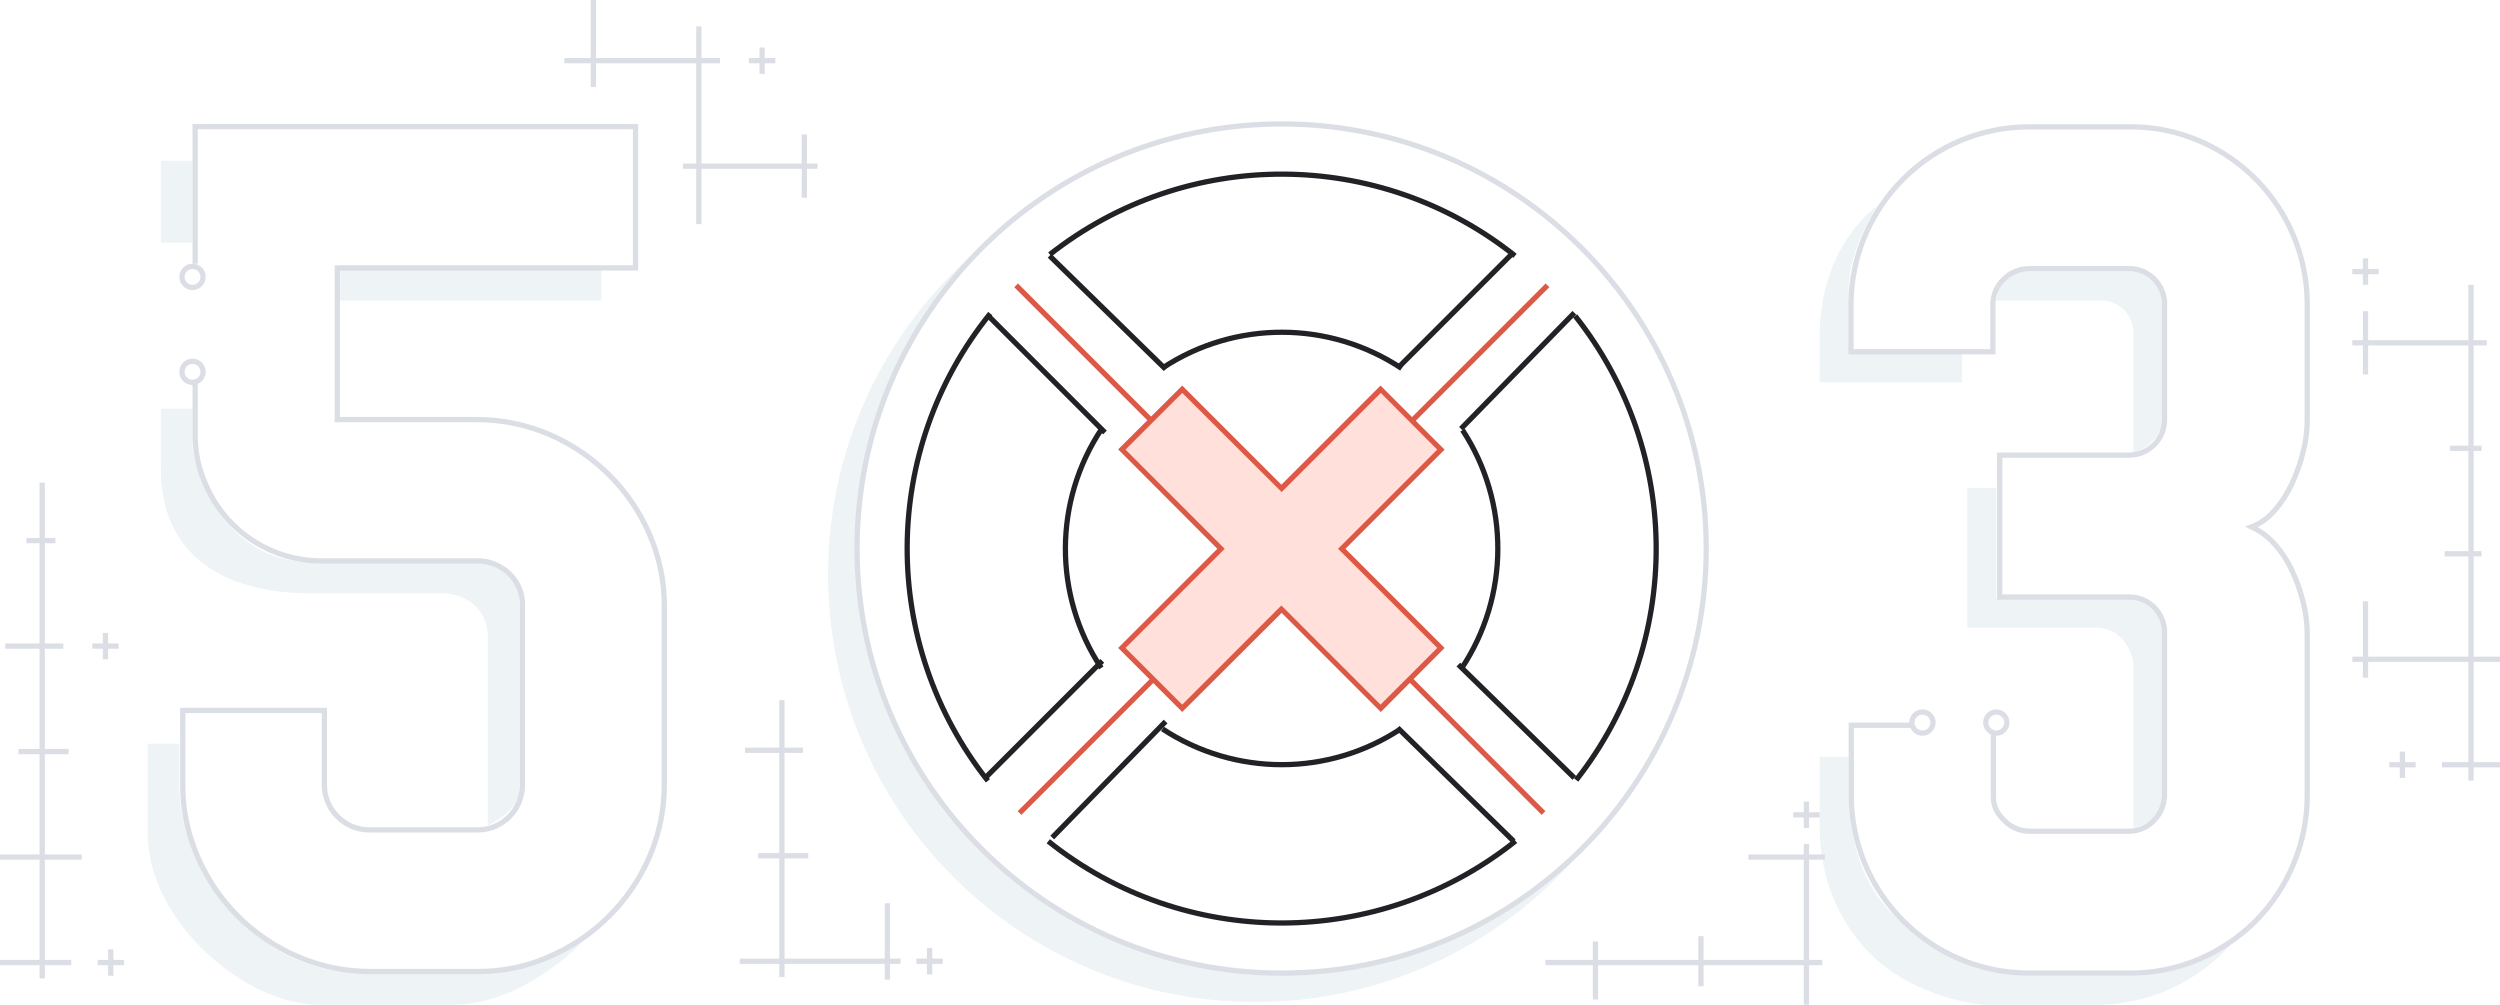
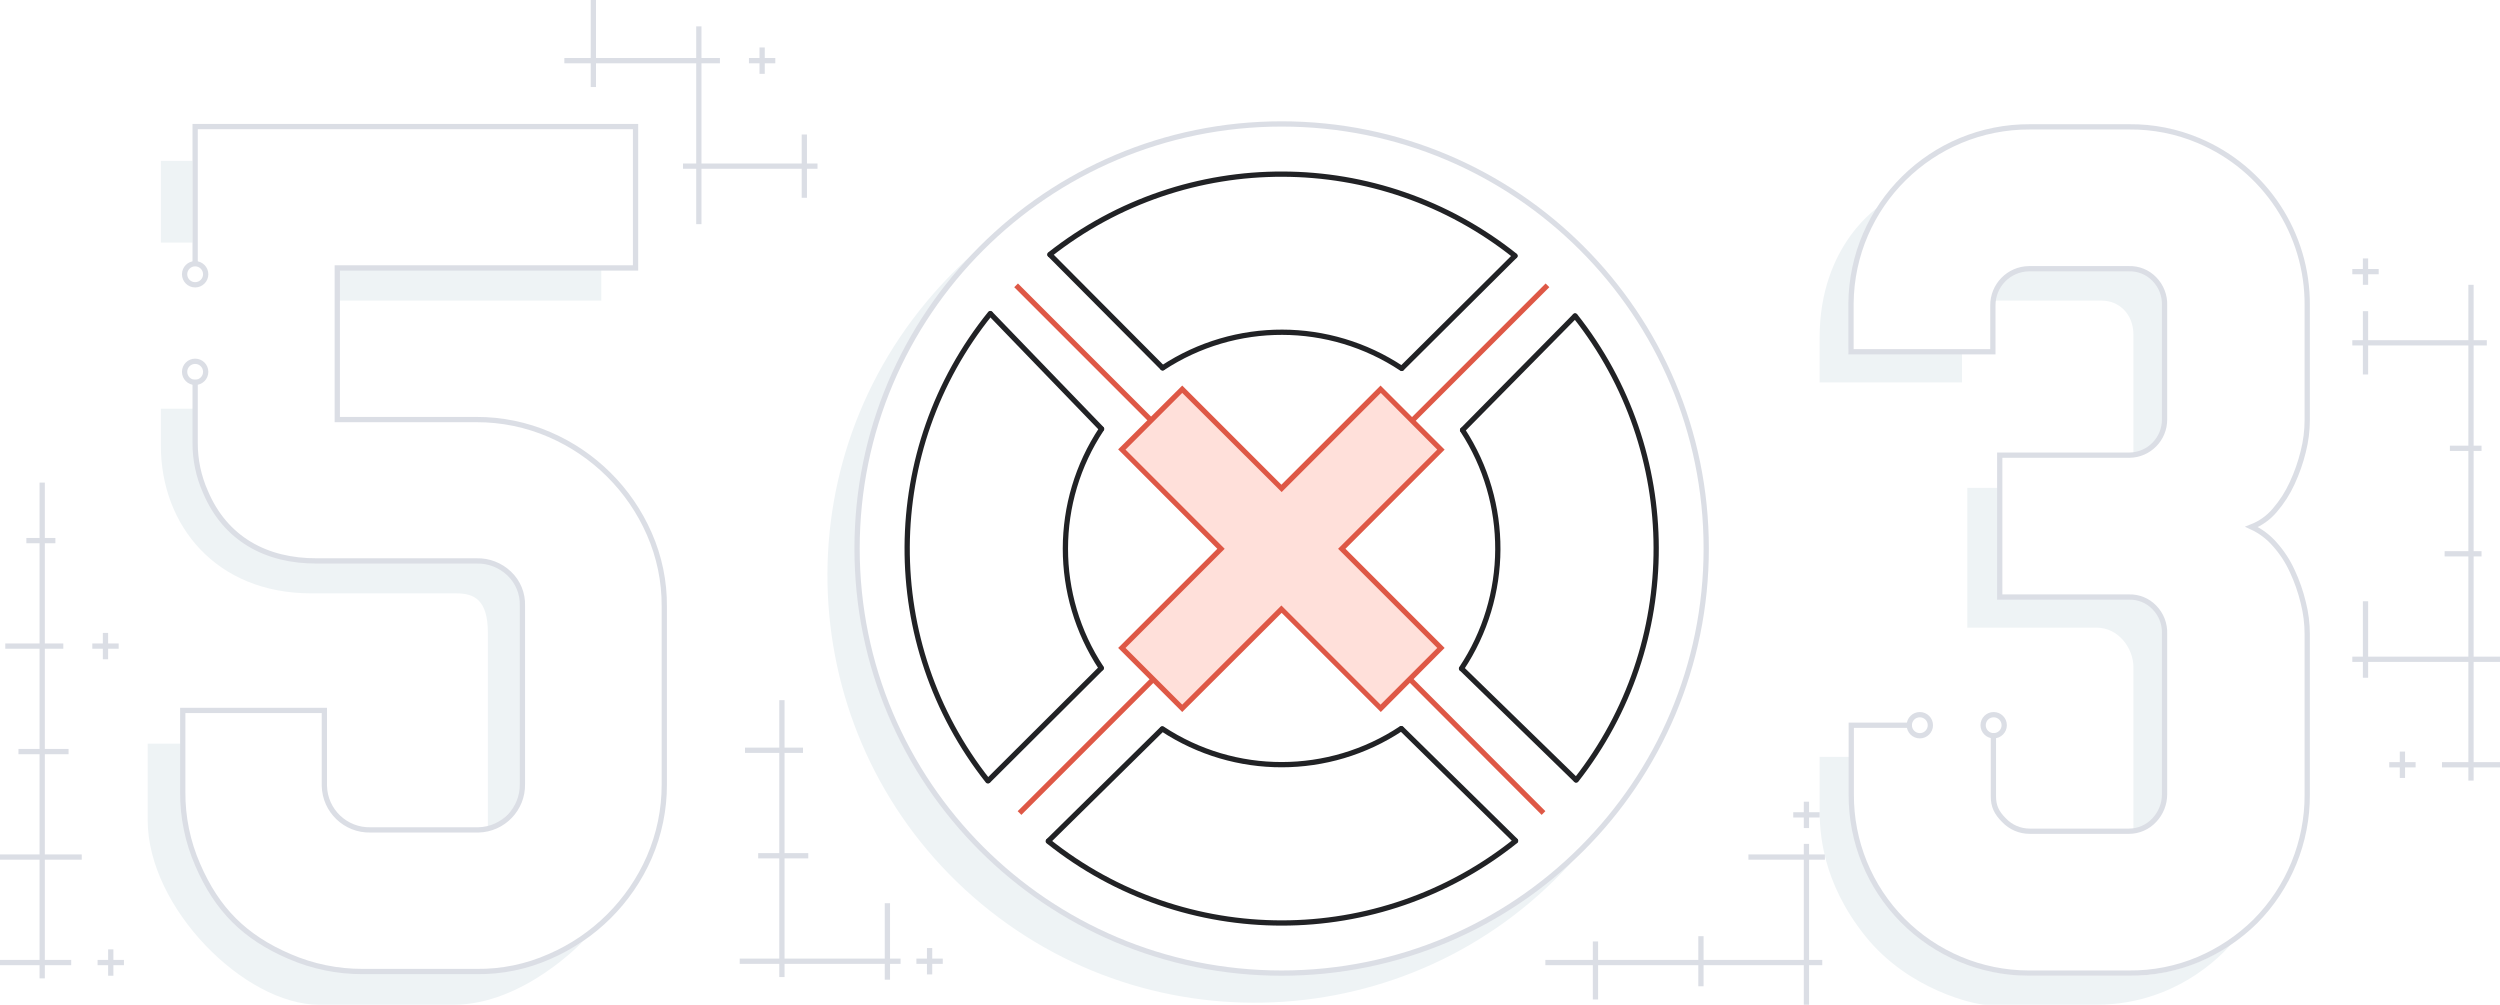
- <svg xmlns="http://www.w3.org/2000/svg" version="1.1" id="Слой_1" x="0" y="0" viewBox="0 0 948 381" xml:space="preserve">
-   <style>.st0{fill:#eef3f5}.st1{stroke:#dbdee5;stroke-width:2}.st1,.st2{fill:none}.st3,.st6{fill:none;stroke:#de5846;stroke-width:2}.st6{stroke:#212225}.st7{fill:#dbdee5}</style>
-   <g id="_503" transform="translate(-430 -224)">
-     <g id="_5">
-       <path id="Фигура_860" class="st0" d="M551 605c-28.2 0-65-31.7-65-65v-34h12v17c0 25.2 24.3 70 70 70h44c21.1 0 39-12 39-12s-22.4 24-49 24h-51zm64-139c0-12.7-10.3-17-17-17h-50c-36.2 0-57-16.9-57-47v-23h12v14c0 7.2 11.2 44 44 44h60c12 0 20 5.4 20 16v71c0 7.4-12 13-12 13v-71zm-56-128v-12h99v12h-99zm-68-22v-31h12v31h-12z" />
-       <path id="_5_копия" class="st1" d="M504 368v21c0 6.4 1.3 12.7 3.9 18.5 7.5 17.8 25 29.3 44.3 29.2h58.5c4.6-.1 9.1 1.6 12.4 4.8 3.3 3.2 5.2 7.6 5 12.2v67.6c.2 9.5-7.4 17.3-16.8 17.4h-40.8c-9.5.2-17.3-7.3-17.5-16.8v-28.5h-53.7v27.9c-.1 9.5 1.9 19 5.7 27.7 7.3 16.9 20.8 30.4 37.8 37.7 8.7 3.8 18.2 5.7 27.7 5.7h40.2c9.5.1 19-1.8 27.7-5.7a72.69 72.69 0 0037.8-37.6c3.8-8.7 5.7-18.1 5.7-27.6V454c.1-9.5-1.9-18.9-5.7-27.6-7.3-16.9-20.9-30.3-37.8-37.6-8.7-3.8-18.2-5.7-27.7-5.7h-52.8v-57.5H671V272H504v52" />
-       <g id="Эллипс_862" transform="translate(498 324)">
-         <circle class="st2" cx="5" cy="5" r="5" />
-         <circle class="st1" cx="5" cy="5" r="4" />
-       </g>
-       <g id="Эллипс_862_копия" transform="translate(498 360)">
-         <circle class="st2" cx="5" cy="5" r="5" />
-         <circle class="st1" cx="5" cy="5" r="4" />
-       </g>
-     </g>
-     <g id="Группа_89_копия_2">
-       <path id="Эллипс_634" class="st0" d="M755 434c0 103.8 91.1 159 161 159 30.3 0 83.7-13.3 114.4-47.2-57.3 68.7-159.5 77.9-228.2 20.5s-77.9-159.5-20.5-228.2c5.9-7.1 12.5-13.7 19.5-19.7-7.2 7.8-46.2 46-46.2 115.6z" />
-       <g id="Эллипс_634_копия_3" transform="translate(754 270)">
-         <circle class="st2" cx="162" cy="162" r="162" />
-         <circle class="st1" cx="162" cy="162" r="161" />
-       </g>
-       <g id="Группа_88">
-         <path id="Фигура_639" class="st3" d="M1016.8 332.2l-51.2 51.2m-98.3 98.2l-50.7 50.7" />
-         <path id="Фигура_639_копия" class="st3" d="M1015.3 532.3L965 481.9m-98.2-98.2l-51.5-51.5" />
-         <g id="Фигура_643">
-           <path d="M953.6 492.6l-36.9-36.9-.7-.7-.7.7-36.9 36.9-22.9-22.9 36.9-36.9.7-.7-.7-.7-36.9-36.9 22.9-22.9 36.9 36.9.7.7.7-.7 36.9-36.9 22.9 22.9-36.9 36.9-.7.7.7.7 36.9 36.9-22.9 22.9z" fill="#ffe0da" />
-           <path d="M878.3 373l-21.5 21.5 36.2 36.2 1.4 1.4-1.4 1.4-36.2 36.2 21.5 21.5 36.2-36.2 1.4-1.4 1.4 1.4 36.2 36.2 21.5-21.5-36.2-36.2-1.4-1.4 1.4-1.4 36.2-36.2-21.4-21.5-36.2 36.2-1.4 1.4-1.4-1.4-36.3-36.2m0-2.8l37.6 37.6 37.6-37.6 24.3 24.3-37.6 37.6 37.6 37.6-24.2 24.3-37.6-37.6-37.7 37.6-24.3-24.3 37.6-37.6-37.6-37.7 24.3-24.2z" fill="#de5846" />
-         </g>
-       </g>
-       <path id="Эллипс_634_копия_2" class="st6" d="M1027.3 343.8c40.8 51.5 41 124.3.4 176m-23 23.1c-51.8 41.4-125.4 41.5-177.2.1m-22.9-22.9c-41.1-52-40.8-125.6.9-177.2m22.6-22.4c51.8-40.8 124.9-40.6 176.4.5" />
-       <path id="Эллипс_634_копия" class="st6" d="M984.6 387.1c18 27.5 17.8 63.1-.4 90.4m-22.9 22.8c-27.4 18.2-63 18.2-90.5.1m-23.2-23.1c-18.2-27.5-18.1-63.2.1-90.6m23.2-23.2c27.5-18.1 63.2-18 90.6.2" />
-       <path id="Фигура_642" class="st6" d="M1004 543l-44-43" />
-       <path id="Фигура_642_копия" class="st6" d="M1027 519l-44-43" />
-       <path id="Фигура_642_копия_2" class="st6" d="M849 388l-44-44" />
-       <path id="Фигура_642_копия_2-2" class="st6" d="M872 364l-44-43" />
-       <path id="Фигура_642_копия_3" class="st6" d="M804 518.6l44-44" />
-       <path id="Фигура_642_копия_3-2" class="st6" d="M829 541.6l43-44" />
-       <path id="Фигура_642_копия_3-3" class="st6" d="M960 363.6l44-44" />
-       <path id="Фигура_642_копия_3-4" class="st6" d="M984 386.6l43-44" />
-     </g>
-     <g id="_3">
-       <path id="Фигура_757" class="st0" d="M1183 605c-3.9 0-31.5-3.4-48-24s-15-41.6-15-50v-20h11v13c0 10.3 1.8 32.5 17 47s31.5 23 53 23h37c13.6-.1 26.8-4.2 38-12 0 0-18.1 23-51 23h-42zm56-128c0-7.1-5.6-15-14-15h-49v-53h11v42h52c6.6 0 11 8 11 12v63c0 10-11 12-11 12v-61zm0-126c0-8.1-5.6-13-12-13h-40s.9-11 12-11h39c5 0 12 2.3 12 12v44c0 9-11 13-11 13v-45zm-119 18v-17c0-35.6 22-50 22-50s-11 15.8-11 32v24h43v11h-54z" />
-       <path id="_3_копия" class="st1" d="M1155 499h-23v26.2c-.2 37.3 29.9 67.6 67.1 67.8h38.3c9 .1 18-1.7 26.3-5.2 8-3.4 15.3-8.3 21.5-14.4 12.7-12.8 19.8-30.1 19.7-48.1v-60.8c0-4.1-.5-8.1-1.5-12-1-4.1-2.4-8.2-4.2-12-1.7-3.7-3.9-7.1-6.6-10.1-2.4-2.8-5.4-5-8.8-6.6 3.4-1.3 6.4-3.5 8.8-6.3 2.7-3.1 4.9-6.6 6.6-10.3 1.8-3.9 3.2-7.9 4.2-12 1-3.9 1.5-8 1.5-12v-43.3c.2-27.3-16-52-41.2-62.6-8.3-3.5-17.2-5.3-26.3-5.2h-37.6c-37.2-.2-67.6 29.8-67.9 67v18.3h53.8v-17.5c-.1-3.8 1.4-7.5 4.2-10.1 2.6-2.6 6.2-4 9.8-3.9h37.6c3.6-.1 7.1 1.4 9.6 3.9 2.6 2.7 4.1 6.3 3.9 10.1V383c.1 7.4-5.9 13.5-13.3 13.6h-49.2v53.8h49c3.6-.1 7.1 1.4 9.6 3.9 2.6 2.7 4.1 6.3 3.9 10.1v60.8c0 3.7-1.4 7.2-3.9 9.8-2.5 2.7-6 4.2-9.6 4.2h-37.6c-3.7 0-7.3-1.5-9.8-4.2-2.8-2.8-4-5.3-4-9v-24" />
-       <g id="Эллипс_757" transform="translate(1154 493)">
-         <circle class="st2" cx="5" cy="5" r="5" />
-         <circle class="st1" cx="5" cy="5" r="4" />
-       </g>
-       <g id="Эллипс_757-2" transform="translate(1182 493)">
-         <circle class="st2" cx="5" cy="5" r="5" />
-         <circle class="st1" cx="5" cy="5" r="4" />
-       </g>
-     </g>
-     <g id="шьфп_копия_9">
-       <path id="Прямоугольник_1_копия_15" class="st7" d="M1114 605v-15h-38v8h-2v-8h-38v13h-2v-13h-18v-2h18v-7h2v7h38v-9h2v9h38v-38h-21v-2h21v-4h2v4h6v2h-6v38h5v2h-5v15h-2zm0-67v-4h-4v-2h4v-4h2v4h4v2h-4v4h-2z" />
-       <path id="Прямоугольник_1_копия_31" class="st7" d="M765.5 595.5v-6h-38v5h-2v-5h-15v-2h15v-38h-8v-2h8v-38h-13v-2h13v-18h2v18h7v2h-7v38h9v2h-9v38h38v-21h2v21h4v2h-4v6h-2zm16-2v-4h-4v-2h4v-4h2v4h4v2h-4v4h-2z" />
-       <path id="Прямоугольник_1_копия_17" class="st7" d="M1366 520v-5h-10v-2h10v-38h-38v6h-2v-6h-4v-2h4v-21h2v21h38v-38h-9v-2h9v-38h-7v-2h7v-38h-38v11h-2v-11h-4v-2h4v-11h2v11h38v-21h2v21h5v2h-5v38h3v2h-3v38h3v2h-3v38h10v2h-10v38h10v2h-10v5h-2zm-26-1v-4h-4v-2h4v-4h2v4h4v2h-4v4h-2zm-14-187v-4h-4v-2h4v-4h2v4h4v2h-4v4h-2z" />
-       <path id="Прямоугольник_1_копия_16" class="st7" d="M445 595v-5h-15v-2h15v-38h-15v-2h15v-38h-8v-2h8v-38h-13v-2h13v-38h-5v-2h5v-21h2v21h4v2h-4v38h7v2h-7v38h9v2h-9v38h14v2h-14v38h10v2h-10v5h-2zm26-1v-4h-4v-2h4v-4h2v4h4v2h-4v4h-2zm-2-120v-4h-4v-2h4v-4h2v4h4v2h-4v4h-2z" />
-       <path id="Прямоугольник_1_копия_22" class="st7" d="M694 309v-21h-5v-2h5v-38h-38v9h-2v-9h-10v-2h10v-22h2v22h38v-12h2v12h7v2h-7v38h38v-11h2v11h4v2h-4v11h-2v-11h-38v21h-2zm24-57v-4h-4v-2h4v-4h2v4h4v2h-4v4h-2z" />
-     </g>
+ <svg xmlns="http://www.w3.org/2000/svg" width="948" height="381">
+   <path d="M121 381c-28.2 0-65-36.7-65-70v-29h13l.607 20.828C69.607 330.405 92.3 369 138 369h44c21.1 0 39-12 39-12s-22.4 24-49 24zm64-141c0-12.7-5.3-15-12-15h-55c-36.2 0-57-25.9-57-56v-14h13v14c0 10.631 10.2 44 43 44h60c12 0 21 5.3 21 15.9l-.082 70.248C197.918 306.548 185 315 185 315zm-57-126v-12h100v12zM61 92V61h12v31z" fill="#eef3f5" />
+   <path d="M74 144v24a45.163 45.163 0 003.9 18.5c7.5 17.8 23 26.3 42.3 26.2h60.5a17.281 17.281 0 0112.4 4.8 16.079 16.079 0 015 12.2v67.6a17.075 17.075 0 01-16.7 17.4h-40.9A17.1 17.1 0 01123 298v-28.6H69.3v30.9A67.709 67.709 0 0075 328c7.3 16.9 17.8 27.4 34.8 34.7a69.38 69.38 0 0027.7 5.7h43.2a66.12 66.12 0 0027.7-5.7 72.689 72.689 0 0037.8-37.6 68.905 68.905 0 005.7-27.6V230a67.247 67.247 0 00-5.7-27.6 72.69 72.69 0 00-37.8-37.6 69.38 69.38 0 00-27.7-5.7h-52.8v-57.5H241V48H74v52" fill="none" stroke="#dbdee5" stroke-width="2" />
+   <g transform="translate(68 100)" fill="none">
+     <circle cx="5" cy="5" r="5" />
+     <circle cx="4" cy="4" r="4" transform="translate(2)" stroke="#dbdee5" stroke-width="2" />
  </g>
+   <g transform="translate(68 136)" fill="none">
+     <circle cx="5" cy="5" r="5" />
+     <circle cx="4" cy="4" r="4" transform="translate(2 1)" stroke="#dbdee5" stroke-width="2" />
+   </g>
+   <path d="M325 210c0 103.8 91.1 159 161 159 30.3 0 83.7-13.3 114.4-47.2-57.2 68.8-159.3 78.2-228.2 21-68.8-57.2-78.2-159.3-21-228.2.2-.2.3-.4.5-.6a164.931 164.931 0 0119.5-19.7C364 102.2 325 140.4 325 210z" fill="#eef3f5" />
+   <g transform="translate(324 46)" fill="none">
+     <circle cx="162" cy="162" r="162" />
+     <circle cx="161" cy="161" r="161" transform="translate(1 1)" stroke="#dbdee5" stroke-width="2" />
+   </g>
+   <path d="M586.8 108.2l-51.2 51.2m-98.3 98.2l-50.7 50.7m198.7 0L535 257.9m-98.2-98.2l-51.5-51.5" fill="none" stroke="#de5846" stroke-width="2" />
+   <path d="M523.6 268.6l-36.9-36.9-.7-.7-.7.7-36.9 36.9-22.9-22.9 36.9-36.9.7-.7-.7-.7-36.9-36.9 22.9-22.9 36.9 36.9.7.7.7-.7 36.9-36.9 22.9 22.9-36.9 36.9-.7.7.7.7 36.9 36.9z" fill="#ffe0da" />
+   <path d="M448.3 149l-21.5 21.5 36.2 36.2 1.4 1.4-1.4 1.4-36.2 36.2 21.5 21.5 36.2-36.2 1.4-1.4 1.4 1.4 36.2 36.2 21.5-21.5-36.2-36.2-1.4-1.4 1.4-1.4 36.2-36.2-21.4-21.5-36.2 36.2-1.4 1.4-1.4-1.4-36.3-36.2m0-2.8l37.6 37.6 37.6-37.6 24.3 24.3-37.6 37.6 37.6 37.6-24.2 24.3-37.6-37.6-37.7 37.6-24.3-24.3 37.6-37.6-37.6-37.7z" fill="#de5846" />
+   <g data-name="Сгруппировать 893" fill="none" stroke="#212225" stroke-linecap="round" stroke-width="2">
+     <path d="M597.3 119.8a142.11 142.11 0 01.4 176m-23 23.1a141.933 141.933 0 01-177.2.1m-22.9-22.9a141.935 141.935 0 01.9-177.2m22.6-22.4a142 142 0 01176.4.5m-19.9 66.1a82.038 82.038 0 01-.4 90.4m-22.9 22.8a82.015 82.015 0 01-90.5.1m-23.2-23.1a81.993 81.993 0 01.1-90.6m23.2-23.2a82.181 82.181 0 0190.6.2" />
+     <path data-name="Контур 690" d="M554.629 163.039l42.563-43.163" />
+     <path data-name="Контур 694" d="M554.291 253.58l43.234 42.081" />
+     <path data-name="Контур 693" d="M417.705 162.612l-42.043-43.572" />
+     <path data-name="Контур 697" d="M417.561 253.392l-42.762 42.59" />
+     <path data-name="Контур 691" d="M531.6 139.636l42.816-42.555" />
+     <path data-name="Контур 695" d="M531.439 276.309l43.225 42.459" />
+     <path data-name="Контур 692" d="M440.826 139.468l-42.6-42.822" />
+     <path data-name="Контур 696" d="M440.658 276.479l-43.041 42.383" />
+   </g>
+   <path d="M753 381c-3.9 0-29.186-5.44-45.686-26.04S690 315.4 690 307v-20h11.791v13.089c0 10.3 2.2 32.542 17.4 47.042S749.5 370 771 370h37a67.143 67.143 0 0038-12s-18.1 23-51 23zm56-128c0-7.1-5.6-15-14-15h-49v-53h12.07l.555 41.068L809 227c6.6 0 11 8 11 12v63c0 10-11 12.787-11 12.787zm0-126c0-8.1-5.6-13-12-13h-41s1.9-12 13-12h39a12.976 12.976 0 0112.865 13.462v45.323c0 9-11.865 11.215-11.865 11.215zm-119 18v-17c0-35.6 23-50 23-50s-11 15.8-11 32l-1 24h43v11z" fill="#eef3f5" />
+   <path d="M725 275h-23v26.2a67.389 67.389 0 0067.1 67.8h38.3a66.014 66.014 0 0026.3-5.2 69.392 69.392 0 0021.5-14.4 67.774 67.774 0 0019.7-48.1v-60.8a48.711 48.711 0 00-1.5-12 63.242 63.242 0 00-4.2-12 40 40 0 00-6.6-10.1 26.147 26.147 0 00-8.8-6.6 22.007 22.007 0 008.8-6.3 43.012 43.012 0 006.6-10.3 65.763 65.763 0 004.2-12 48.711 48.711 0 001.5-12v-43.3a67.285 67.285 0 00-41.2-62.6 66.014 66.014 0 00-26.3-5.2h-37.6a67.582 67.582 0 00-67.9 67v18.3h53.8v-17.5a13.849 13.849 0 0113.7-14h37.9a12.822 12.822 0 019.6 3.9 13.553 13.553 0 013.9 10.1V159a13.487 13.487 0 01-13.3 13.6h-49.2v53.8h49a12.822 12.822 0 019.6 3.9 13.553 13.553 0 013.9 10.1v60.8a14.277 14.277 0 01-3.9 9.8 13.1 13.1 0 01-9.6 4.2h-37.6a13.38 13.38 0 01-9.8-4.2c-2.8-2.8-4-5.3-4-9v-24" fill="none" stroke="#dbdee5" stroke-width="2" />
+   <g transform="translate(724 269)" fill="none">
+     <circle cx="5" cy="5" r="5" />
+     <circle cx="4" cy="4" r="4" transform="translate(0 2)" stroke="#dbdee5" stroke-width="2" />
+   </g>
+   <g transform="translate(752 269)" fill="none">
+     <circle cx="5" cy="5" r="5" />
+     <circle cx="4" cy="4" r="4" transform="translate(0 2)" stroke="#dbdee5" stroke-width="2" />
+   </g>
+   <path d="M684 381v-15h-38v8h-2v-8h-38v13h-2v-13h-18v-2h18v-7h2v7h38v-9h2v9h38v-38h-21v-2h21v-4h2v4h6v2h-6v38h5v2h-5v15zm0-67v-4h-4v-2h4v-4h2v4h4v2h-4v4zm-348.5 57.5v-6h-38v5h-2v-5h-15v-2h15v-38h-8v-2h8v-38h-13v-2h13v-18h2v18h7v2h-7v38h9v2h-9v38h38v-21h2v21h4v2h-4v6zm16-2v-4h-4v-2h4v-4h2v4h4v2h-4v4zM936 296v-5h-10v-2h10v-38h-38v6h-2v-6h-4v-2h4v-21h2v21h38v-38h-9v-2h9v-38h-7v-2h7v-38h-38v11h-2v-11h-4v-2h4v-11h2v11h38v-21h2v21h5v2h-5v38h3v2h-3v38h3v2h-3v38h10v2h-10v38h10v2h-10v5zm-26-1v-4h-4v-2h4v-4h2v4h4v2h-4v4zm-14-187v-4h-4v-2h4v-4h2v4h4v2h-4v4zM15 371v-5H0v-2h15v-38H0v-2h15v-38H7v-2h8v-38H2v-2h13v-38h-5v-2h5v-21h2v21h4v2h-4v38h7v2h-7v38h9v2h-9v38h14v2H17v38h10v2H17v5zm26-1v-4h-4v-2h4v-4h2v4h4v2h-4v4zm-2-120v-4h-4v-2h4v-4h2v4h4v2h-4v4zM264 85V64h-5v-2h5V24h-38v9h-2v-9h-10v-2h10V0h2v22h38V10h2v12h7v2h-7v38h38V51h2v11h4v2h-4v11h-2V64h-38v21zm24-57v-4h-4v-2h4v-4h2v4h4v2h-4v4z" fill="#dbdee5" />
</svg>
